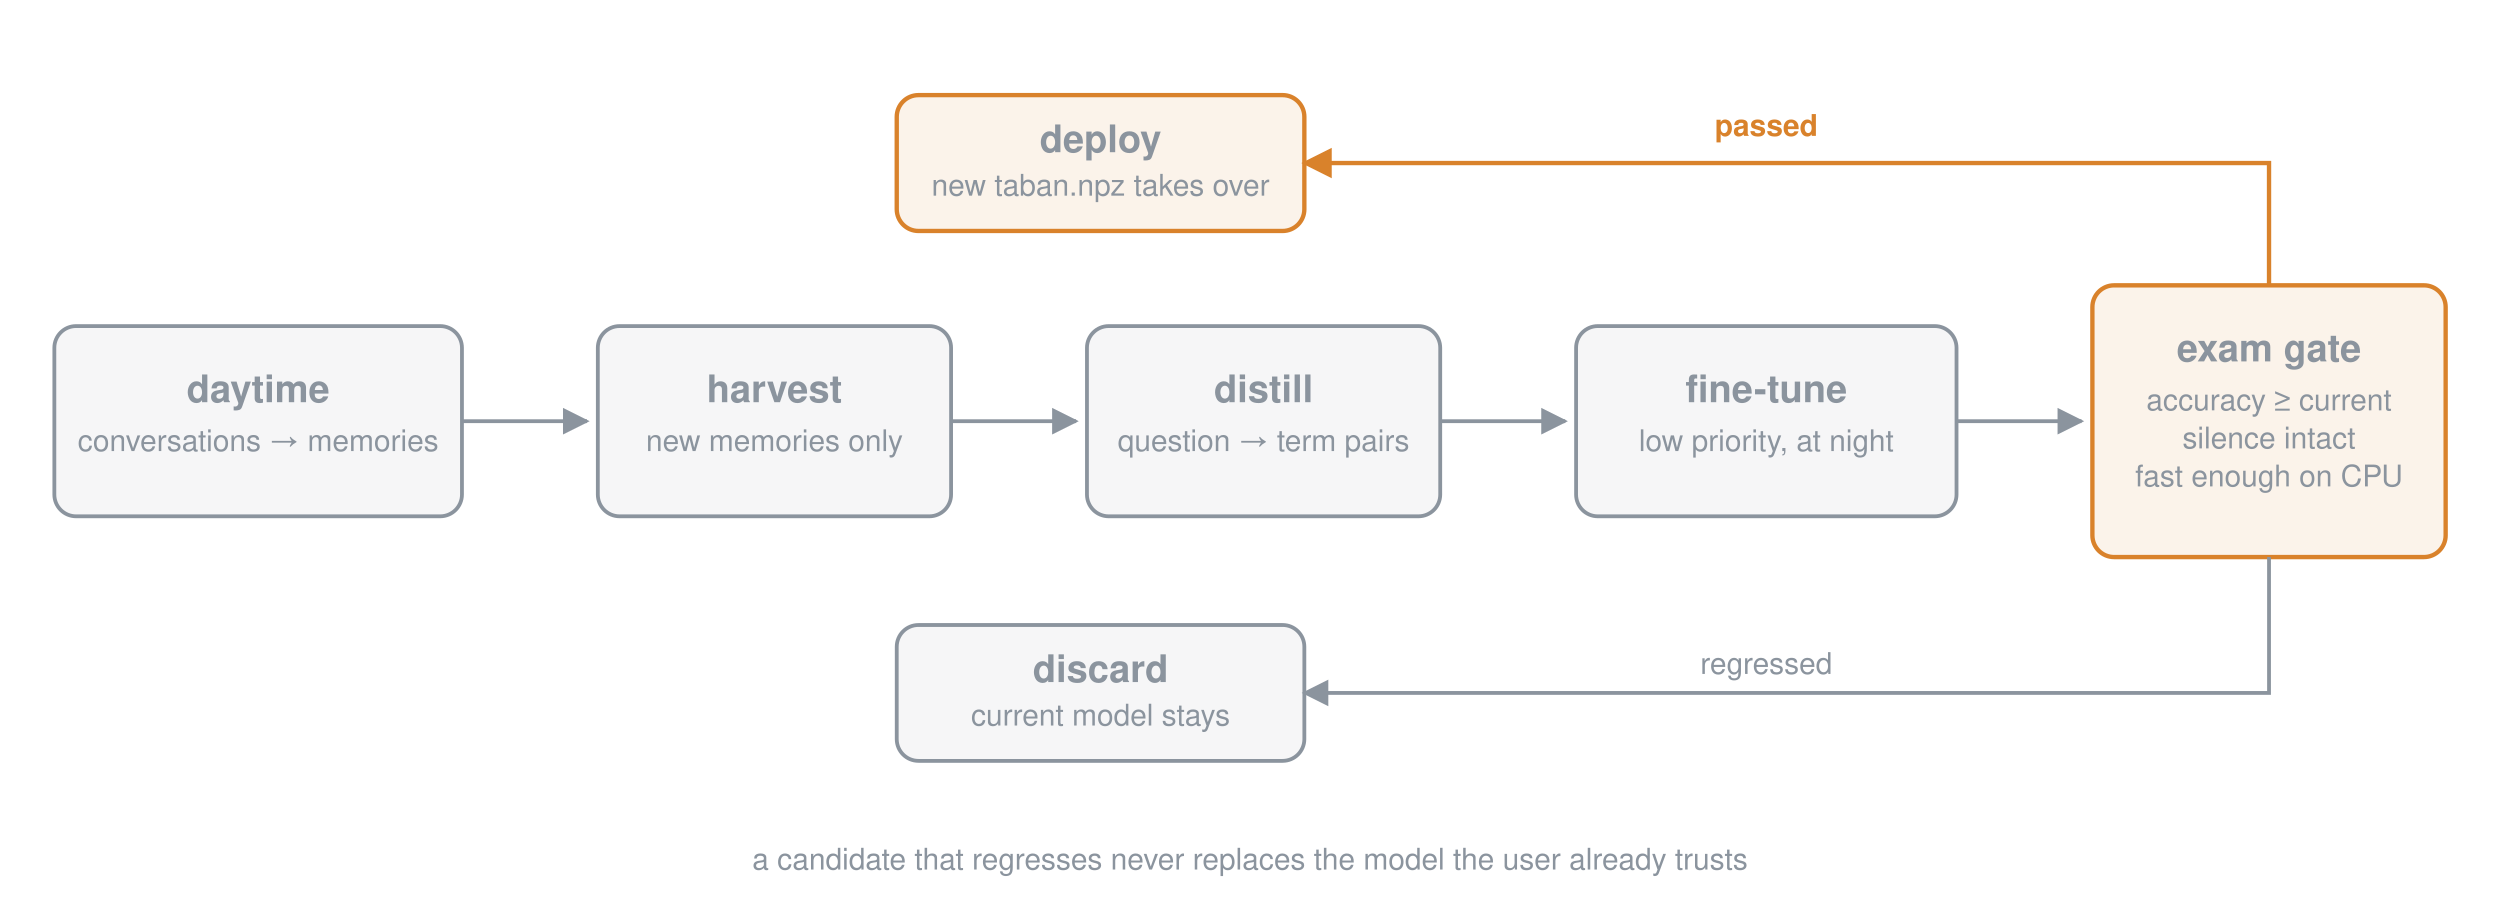
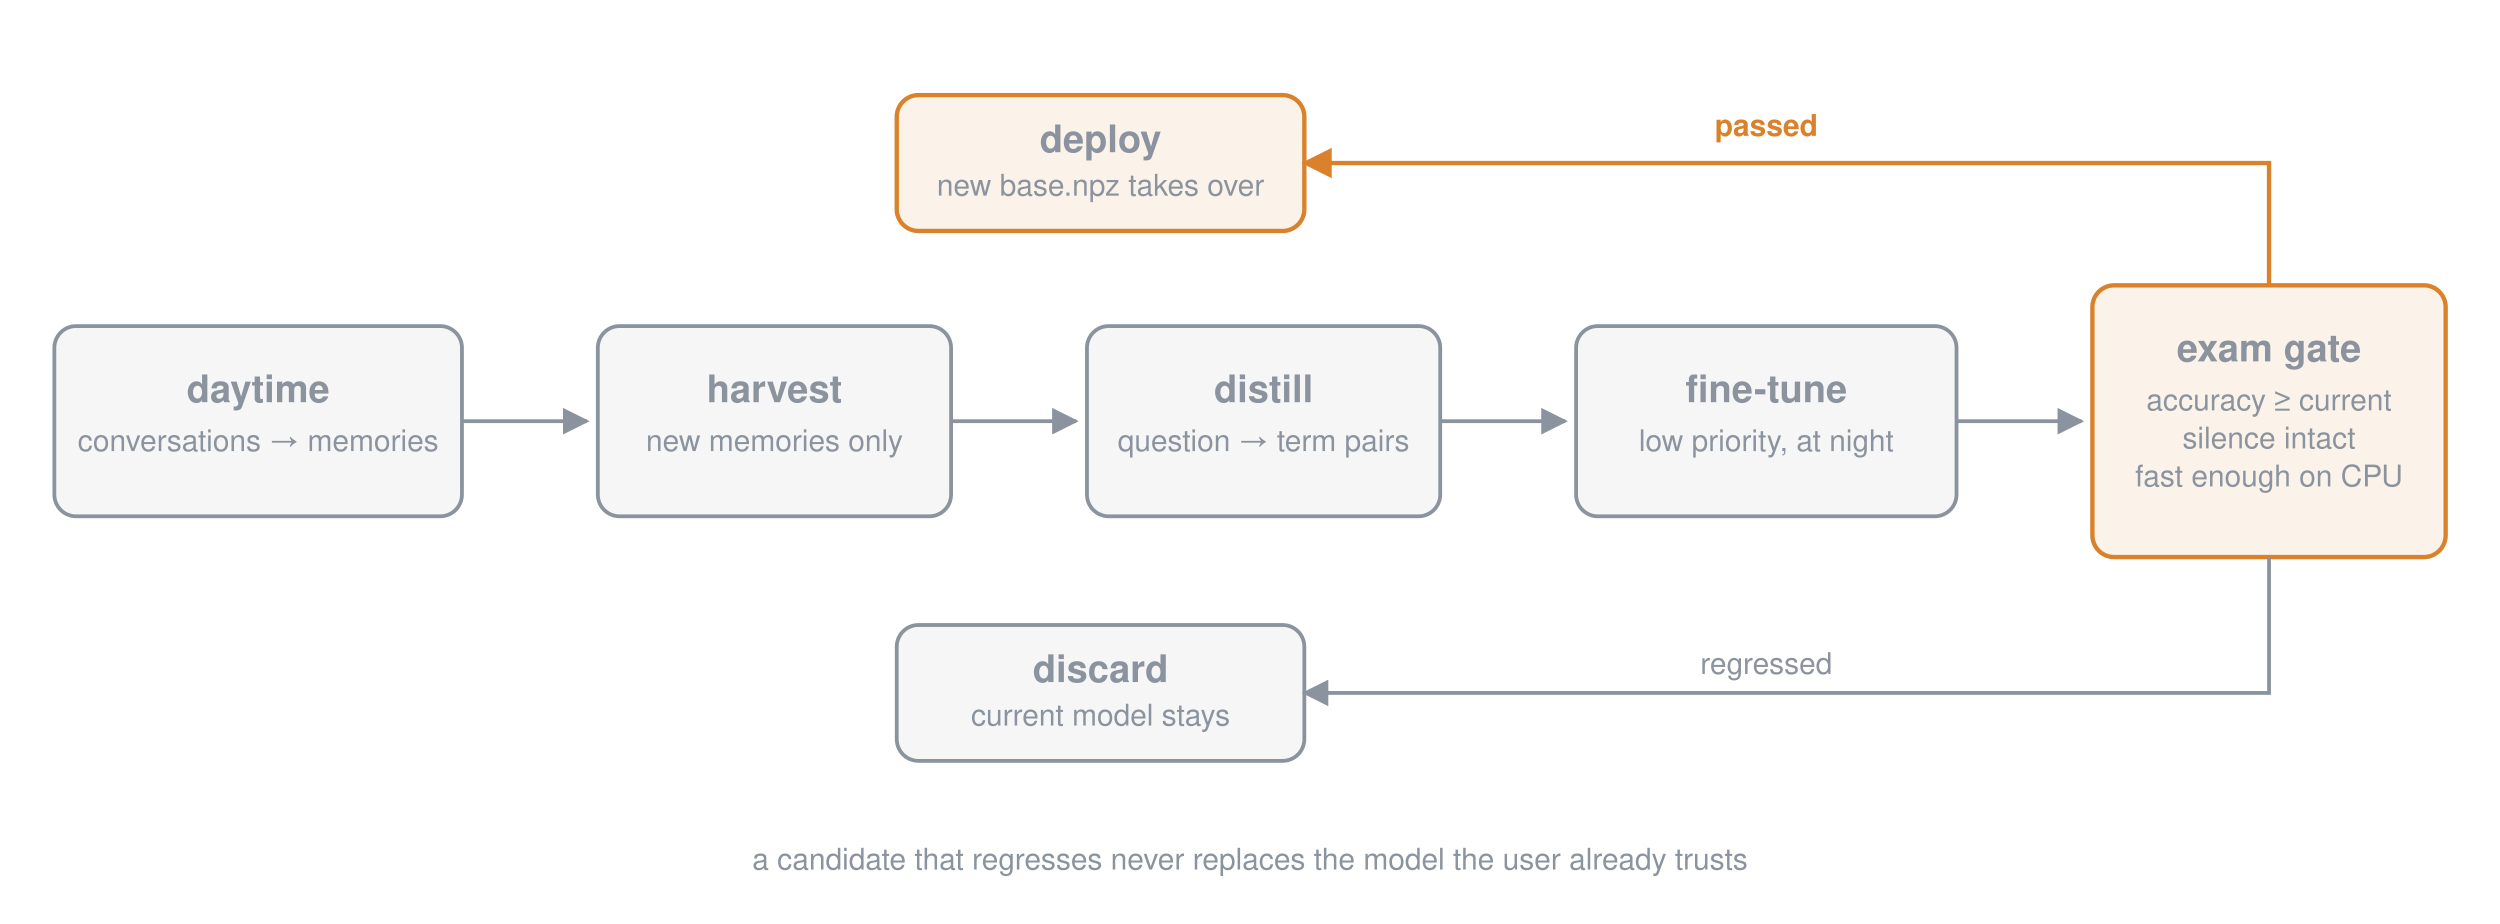
<svg xmlns="http://www.w3.org/2000/svg" viewBox="0 0 920 340" font-family="Segoe UI, Helvetica, Arial, sans-serif">
  <defs>
    <marker id="ok2" viewBox="0 0 10 10" refX="9" refY="5" markerWidth="7" markerHeight="7" orient="auto-start-reverse">
      <path d="M0 0 L10 5 L0 10 z" fill="#8b949e" />
    </marker>
    <marker id="ok2a" viewBox="0 0 10 10" refX="9" refY="5" markerWidth="7" markerHeight="7" orient="auto-start-reverse">
      <path d="M0 0 L10 5 L0 10 z" fill="#d9822b" />
    </marker>
  </defs>
  <style>
    .kutu { fill: rgba(139,148,158,0.08); stroke: #8b949e; stroke-width: 1.4; }
    .vurgu { fill: rgba(217,130,43,0.10); stroke: #d9822b; stroke-width: 1.6; }
    .baslik { fill: #8b949e; font-size: 14px; font-weight: 600; }
    .not { fill: #8b949e; font-size: 11px; }
    .amber { fill: #d9822b; font-size: 11px; font-weight: 600; }
    .cizgi { stroke: #8b949e; stroke-width: 1.4; fill: none; marker-end: url(#ok2); }
    .acizgi { stroke: #d9822b; stroke-width: 1.6; fill: none; marker-end: url(#ok2a); }
  </style>
  <rect class="kutu" x="20" y="120" width="150" height="70" rx="8" />
  <text class="baslik" x="95" y="148" text-anchor="middle">daytime</text>
  <text class="not" x="95" y="166" text-anchor="middle">conversations → memories</text>
  <line class="cizgi" x1="170" y1="155" x2="216" y2="155" />
  <rect class="kutu" x="220" y="120" width="130" height="70" rx="8" />
  <text class="baslik" x="285" y="148" text-anchor="middle">harvest</text>
  <text class="not" x="285" y="166" text-anchor="middle">new memories only</text>
  <line class="cizgi" x1="350" y1="155" x2="396" y2="155" />
  <rect class="kutu" x="400" y="120" width="130" height="70" rx="8" />
  <text class="baslik" x="465" y="148" text-anchor="middle">distill</text>
  <text class="not" x="465" y="166" text-anchor="middle">question → term pairs</text>
  <line class="cizgi" x1="530" y1="155" x2="576" y2="155" />
  <rect class="kutu" x="580" y="120" width="140" height="70" rx="8" />
  <text class="baslik" x="650" y="148" text-anchor="middle">fine-tune</text>
  <text class="not" x="650" y="166" text-anchor="middle">low priority, at night</text>
  <line class="cizgi" x1="720" y1="155" x2="766" y2="155" />
  <rect class="kutu vurgu" x="770" y="105" width="130" height="100" rx="8" />
  <text class="baslik" x="835" y="133" text-anchor="middle">exam gate</text>
  <text class="not" x="835" y="151" text-anchor="middle">accuracy ≥ current</text>
  <text class="not" x="835" y="165" text-anchor="middle">silence intact</text>
  <text class="not" x="835" y="179" text-anchor="middle">fast enough on CPU</text>
  <path class="acizgi" d="M835 105 V 60 H 480" />
  <rect class="kutu vurgu" x="330" y="35" width="150" height="50" rx="8" />
  <text class="baslik" x="405" y="56" text-anchor="middle">deploy</text>
-   <text class="not" x="405" y="72" text-anchor="middle">new taban.npz takes over</text>
+   <text class="not" x="405" y="72" text-anchor="middle">new base.npz takes over</text>
  <text class="amber" x="650" y="50" text-anchor="middle">passed</text>
  <path class="cizgi" d="M835 205 V 255 H 480" />
  <rect class="kutu" x="330" y="230" width="150" height="50" rx="8" />
  <text class="baslik" x="405" y="251" text-anchor="middle">discard</text>
  <text class="not" x="405" y="267" text-anchor="middle">current model stays</text>
  <text class="not" x="650" y="248" text-anchor="middle">regressed</text>
  <text class="not" x="460" y="320" text-anchor="middle">a candidate that regresses never replaces the model the user already trusts</text>
</svg>
